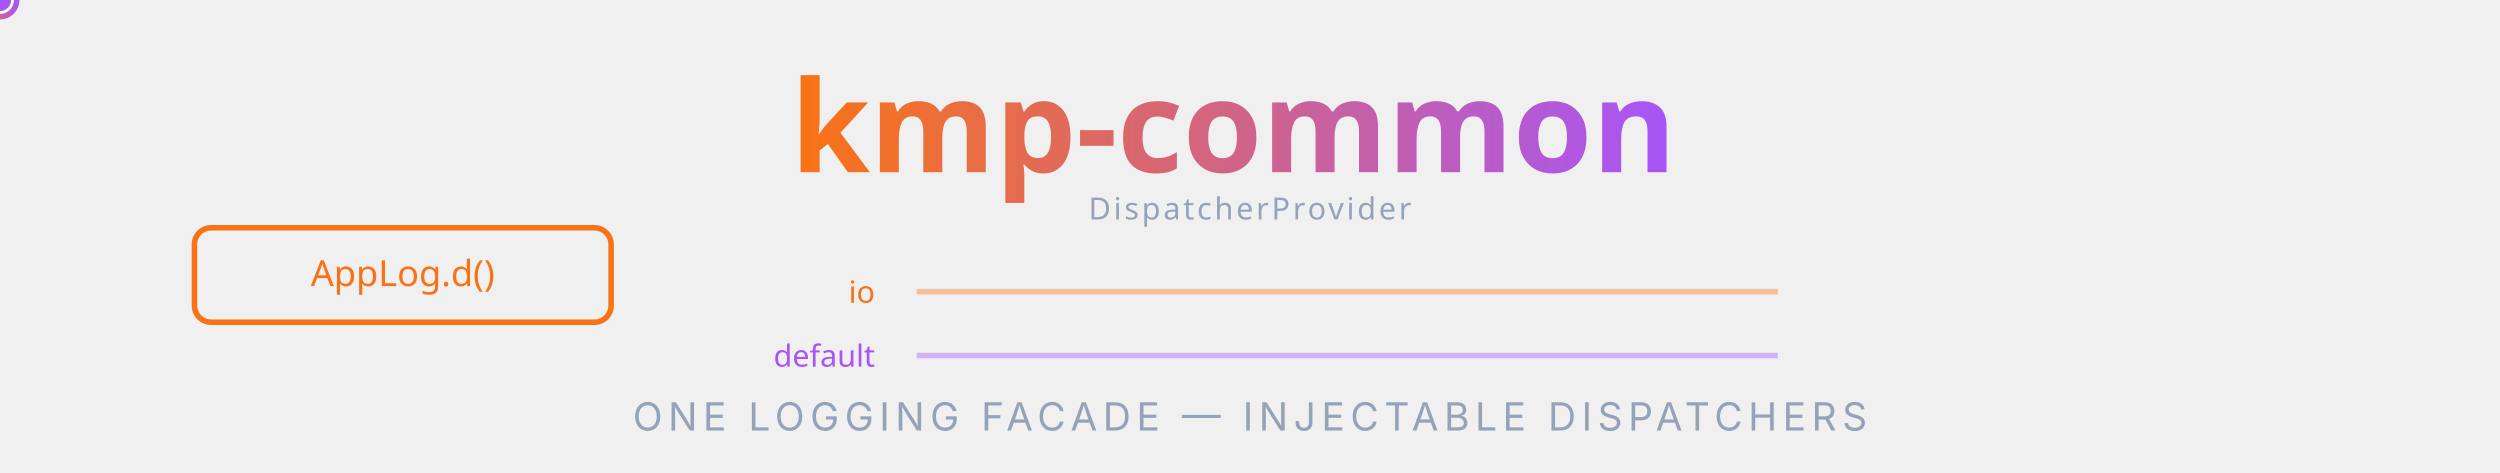
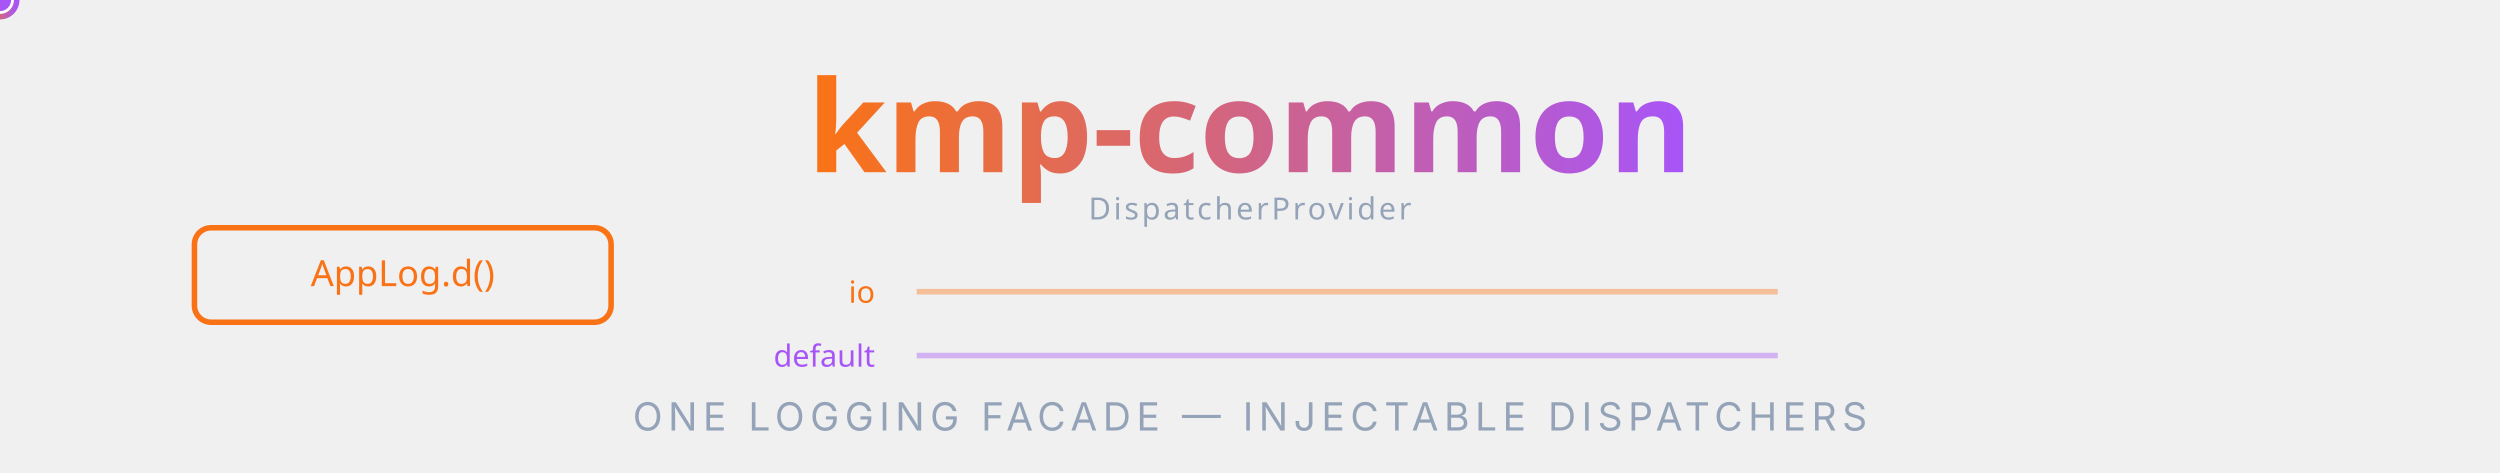
<svg xmlns="http://www.w3.org/2000/svg" width="900" height="170" viewBox="0 0 900 170" role="img" aria-label="kmp-common — shared AppLog + DispatcherProvider for Kotlin Multiplatform">
  <defs>
    <linearGradient id="kc-grad" x1="0%" y1="0%" x2="100%" y2="0%">
      <stop offset="0%" stop-color="#F97316" />
      <stop offset="100%" stop-color="#A855F7" />
    </linearGradient>
  </defs>
-   <text x="450" y="62" text-anchor="middle" font-family="'Segoe UI', system-ui, -apple-system, sans-serif" font-size="46" font-weight="800" fill="url(#kc-grad)">
-     kmp-common
-     <animate attributeName="opacity" values="0;1" dur="0.9s" begin="0s" fill="freeze" />
-   </text>
+   <text x="450" y="62" text-anchor="middle" font-family="'Segoe UI', system-ui, -apple-system, sans-serif" font-size="46" font-weight="800" fill="url(#kc-grad)">kmp-common</text>
  <rect x="70" y="82" width="150" height="34" rx="6" fill="none" stroke="#F97316" stroke-width="2" />
-   <text x="145" y="103" text-anchor="middle" font-family="system-ui, sans-serif" font-size="13" fill="#F97316">AppLog.d()</text>
  <rect x="70" y="82" width="150" height="34" rx="6" fill="#F97316" opacity="0">
    <animate attributeName="opacity" values="0;0.28;0" dur="1.8s" repeatCount="indefinite" />
  </rect>
+   <text x="145" y="103" text-anchor="middle" font-family="system-ui, sans-serif" font-size="13" fill="#F97316">AppLog.d()</text>
  <text x="450" y="79" text-anchor="middle" font-family="system-ui, sans-serif" font-size="11" fill="#94a3b8" letter-spacing="1">DispatcherProvider</text>
  <line x1="330" y1="105" x2="640" y2="105" stroke="#F97316" stroke-width="2" opacity="0.4" />
  <line x1="330" y1="128" x2="640" y2="128" stroke="#A855F7" stroke-width="2" opacity="0.4" />
  <text x="315" y="109" text-anchor="end" font-family="system-ui, sans-serif" font-size="11" fill="#F97316">io</text>
  <text x="315" y="132" text-anchor="end" font-family="system-ui, sans-serif" font-size="11" fill="#A855F7">default</text>
  <circle r="6" fill="#ffffff" stroke="url(#kc-grad)" stroke-width="2">
    <animateMotion dur="3.2s" repeatCount="indefinite" path="M 330 105 L 480 105 L 480 128 L 640 128 L 640 105 L 330 105" />
  </circle>
  <circle r="4" fill="#A855F7">
-     <animateMotion dur="1.8s" repeatCount="indefinite" path="M 660 99 L 220 99" />
+     <animateMotion dur="1.8s" repeatCount="indefinite" path="M 660 90 L 220 90" />
    <animate attributeName="opacity" values="1;1;0" keyTimes="0;0.8;1" dur="1.8s" repeatCount="indefinite" />
  </circle>
  <text x="450" y="155" text-anchor="middle" font-family="system-ui, -apple-system, sans-serif" font-size="14" letter-spacing="2" fill="#94a3b8">
    ONE LOGGING FACADE — INJECTABLE DISPATCHERS
  </text>
</svg>
